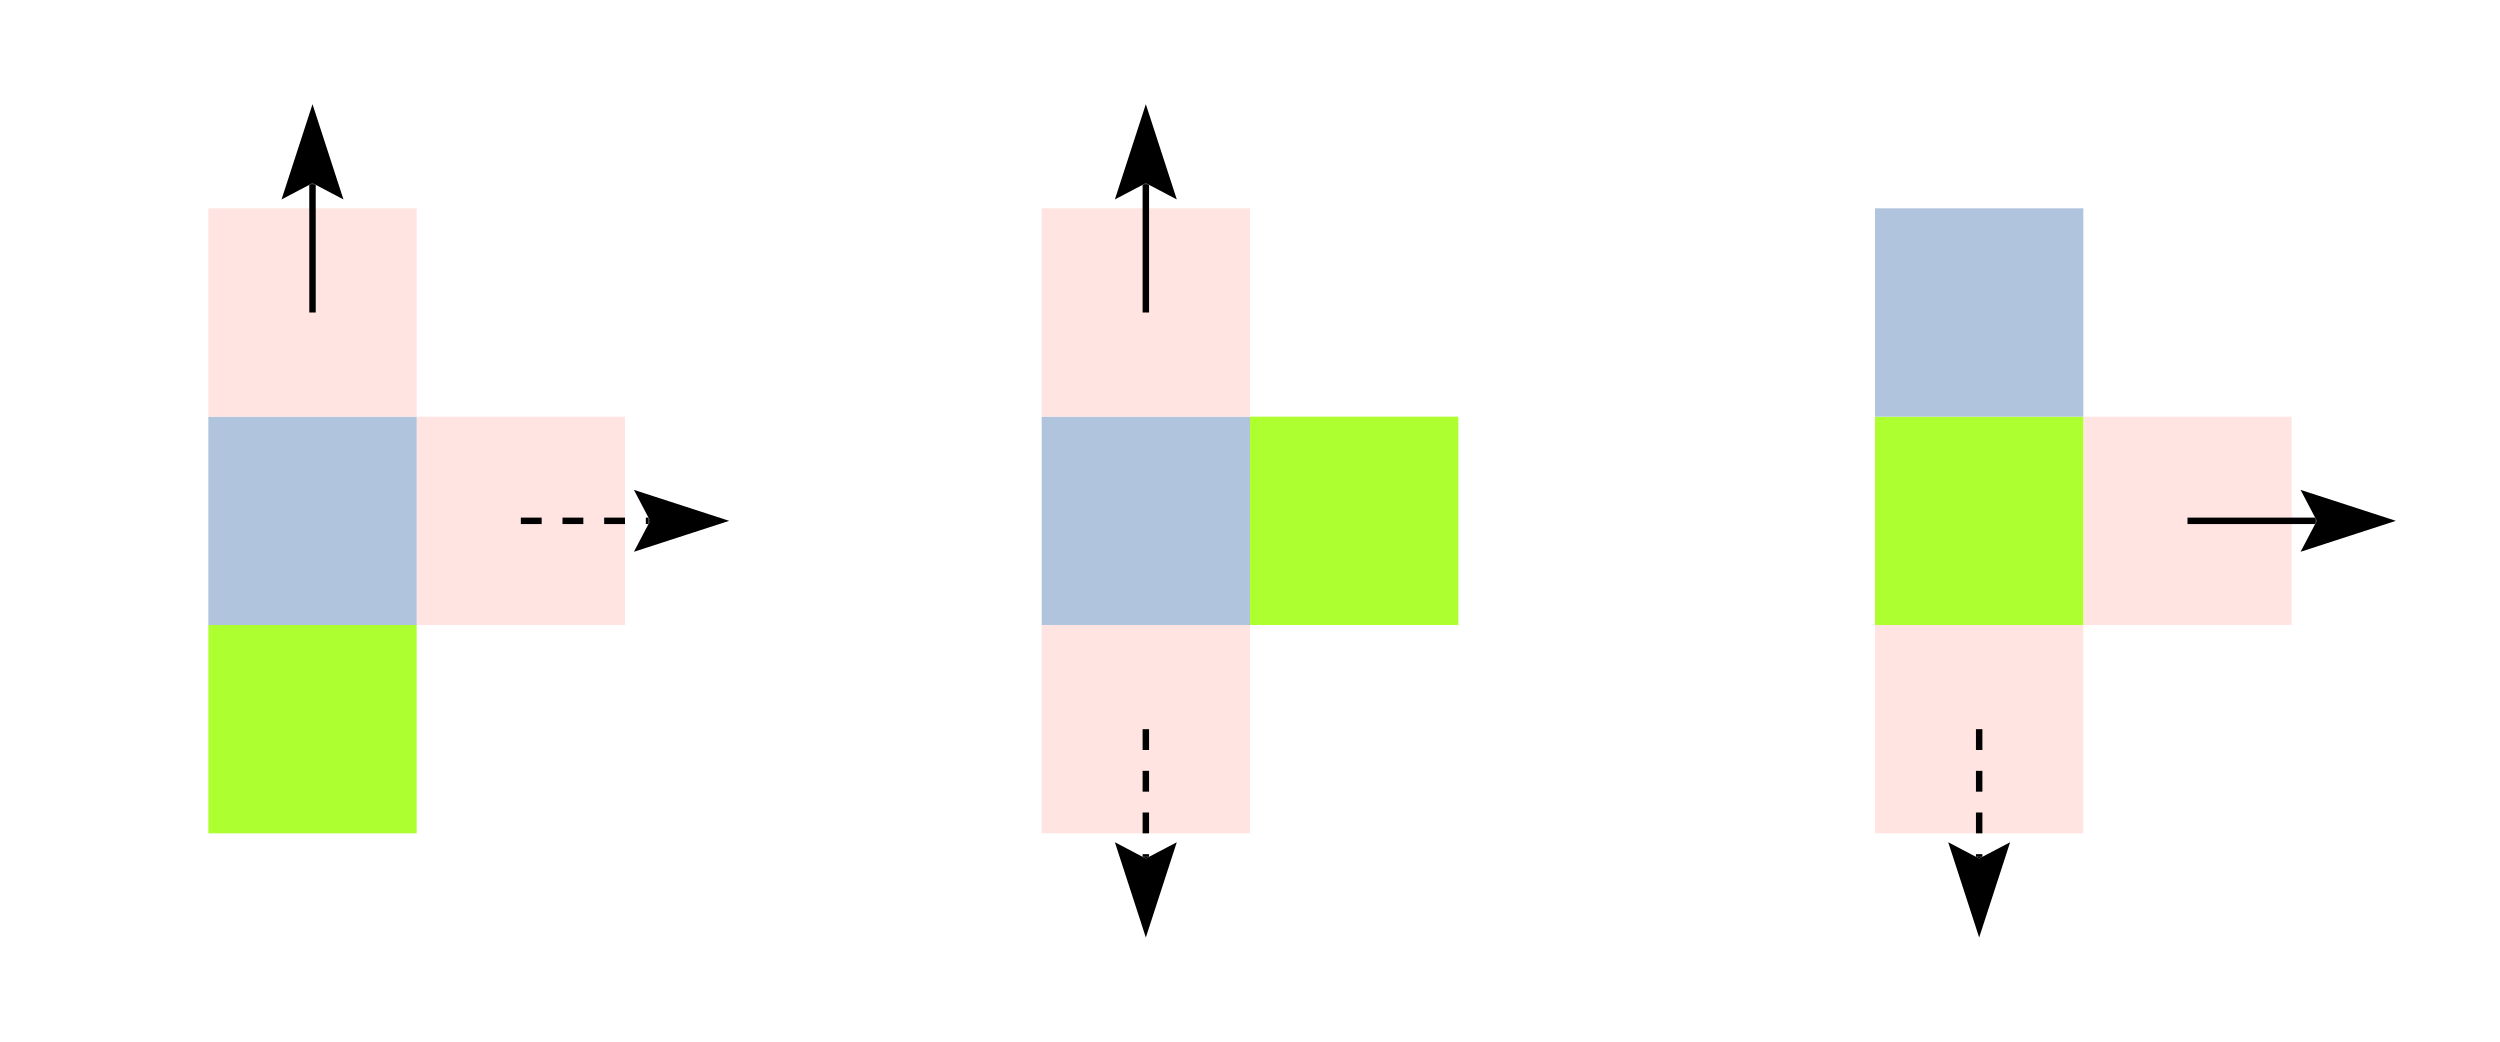
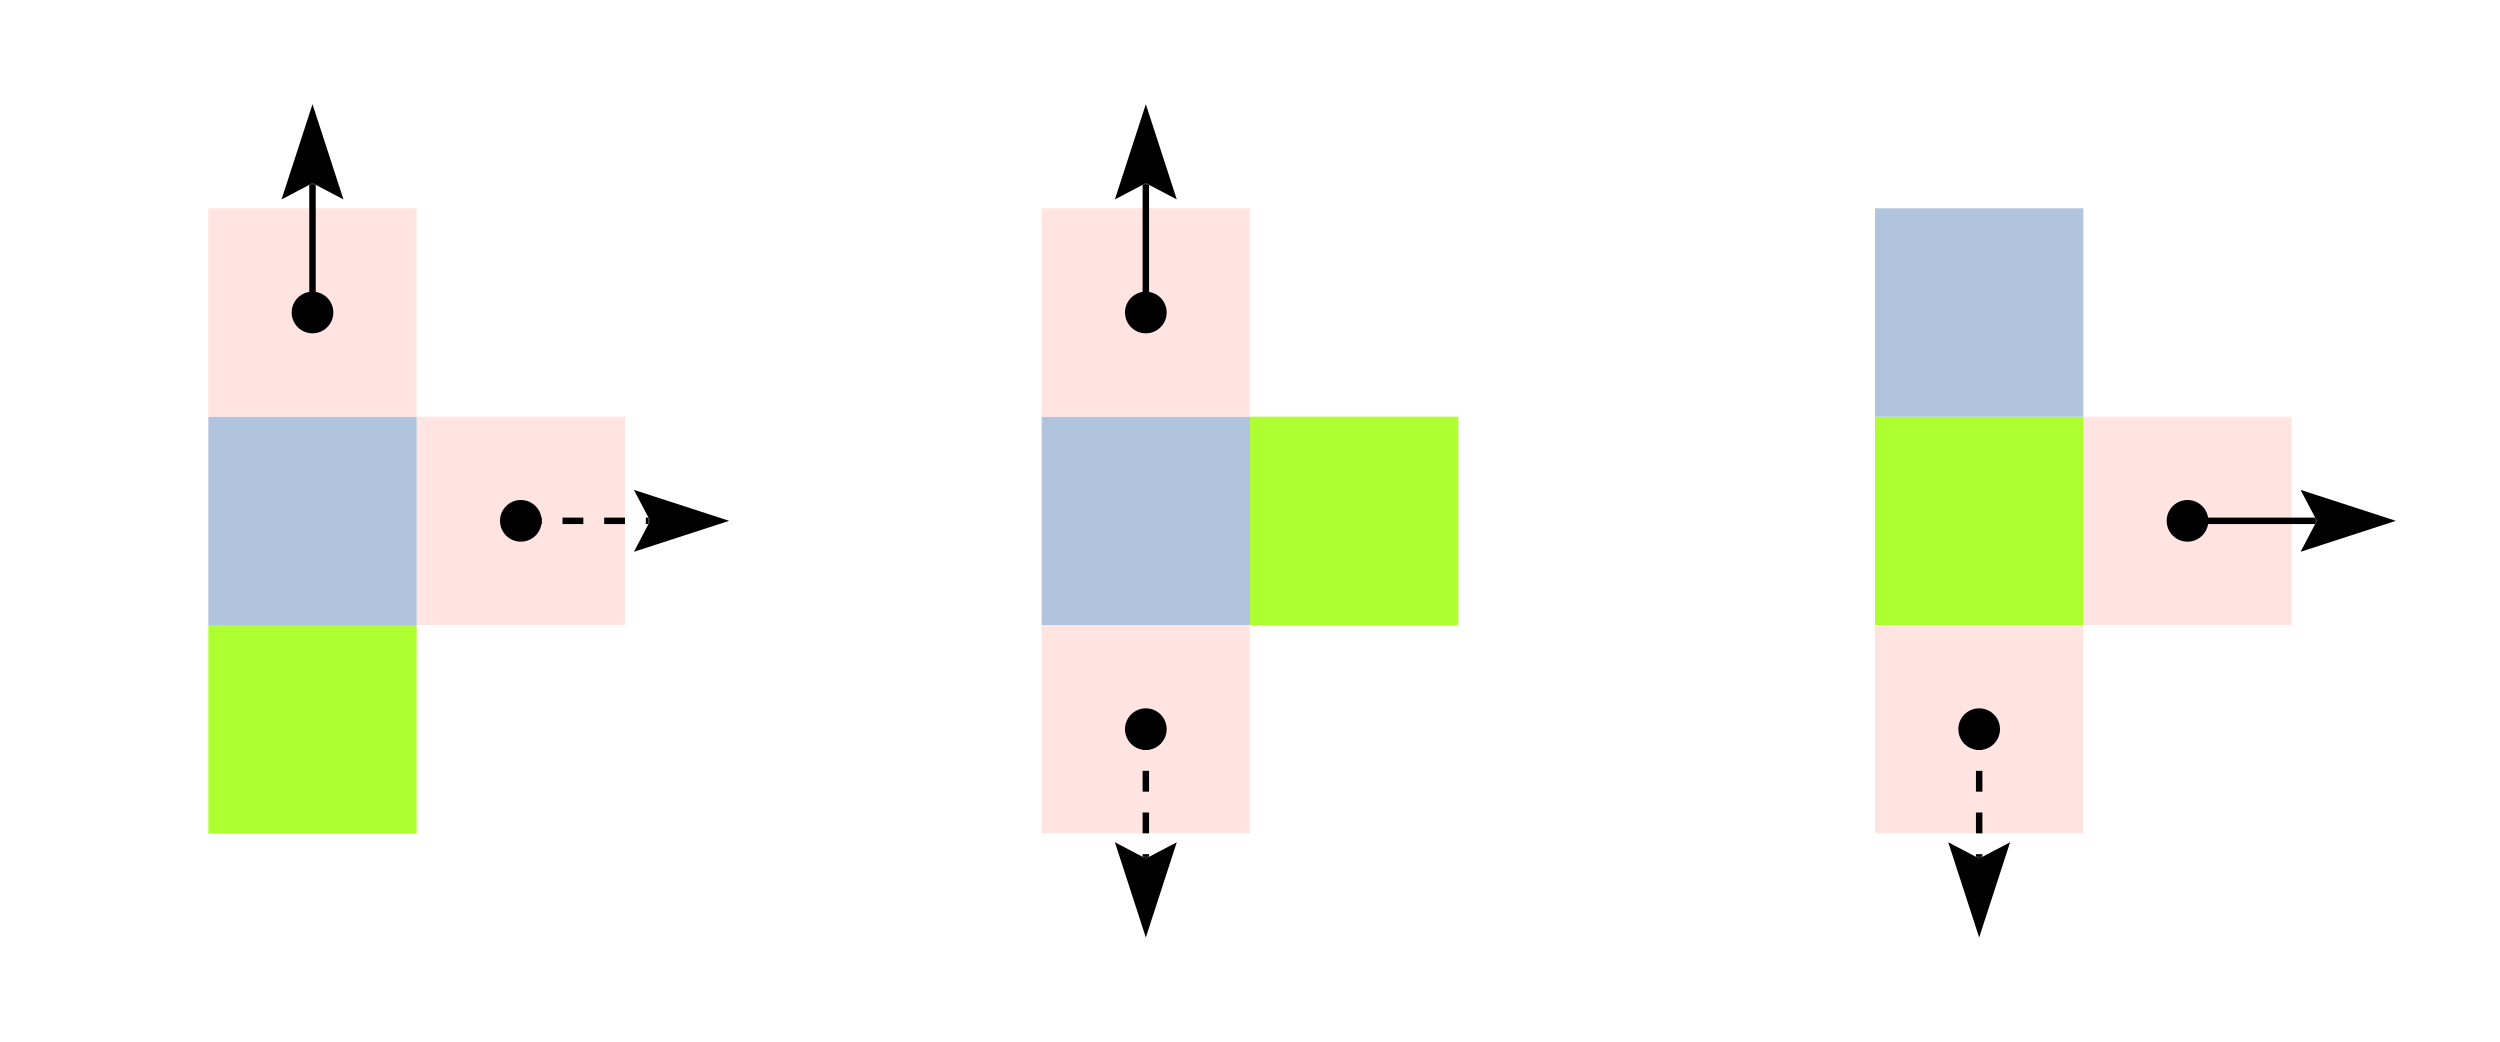
<svg xmlns="http://www.w3.org/2000/svg" viewBox="0.0 0.0 960.0 400.0" height="400" font-size="1" stroke-opacity="1" width="960" stroke="rgb(0,0,0)" version="1.1">
  <defs />
  <g stroke-linecap="butt" fill="rgb(255,228,225)" stroke-miterlimit="10.0" stroke-width="0.0" fill-opacity="1.0" stroke-opacity="1.0" stroke-linejoin="miter" stroke="rgb(0,0,0)">
    <path d="M 800,320 l -0,-80 h -80 l -0,80 Z" />
  </g>
+   <g stroke-linecap="butt" fill="rgb(0,0,0)" stroke-miterlimit="10.0" stroke-width="0.0" fill-opacity="1.0" stroke-opacity="1.0" stroke-linejoin="miter" stroke="rgb(0,0,0)">
+     <path d="M 768,280 c 0,-4.418 -3.582,-8 -8 -8c -4.418,-0 -8,3.582 -8 8c -0,4.418 3.582,8 8 8c 4.418,0 8,-3.582 8 -8Z" />
+   </g>
  <g stroke-linecap="butt" fill="rgb(255,228,225)" stroke-miterlimit="10.0" stroke-width="0.0" fill-opacity="1.0" stroke-opacity="1.0" stroke-linejoin="miter" stroke="rgb(0,0,0)">
    <path d="M 880,240 l -0,-80 h -80 l -0,80 Z" />
+   </g>
+   <g stroke-linecap="butt" fill="rgb(0,0,0)" stroke-miterlimit="10.0" stroke-width="0.0" fill-opacity="1.0" stroke-opacity="1.0" stroke-linejoin="miter" stroke="rgb(0,0,0)">
+     <path d="M 848,200 c 0,-4.418 -3.582,-8 -8 -8c -4.418,-0 -8,3.582 -8 8c -0,4.418 3.582,8 8 8c 4.418,0 8,-3.582 8 -8Z" />
  </g>
  <g stroke-linecap="butt" fill="rgb(173,255,47)" stroke-miterlimit="10.0" stroke-width="0.0" fill-opacity="1.0" stroke-opacity="1.0" stroke-linejoin="miter" stroke="rgb(0,0,0)">
    <path d="M 800,240 l -0,-80 h -80 l -0,80 Z" />
  </g>
  <g stroke-linecap="butt" fill="rgb(176,196,222)" stroke-miterlimit="10.0" stroke-width="0.0" fill-opacity="1.0" stroke-opacity="1.0" stroke-linejoin="miter" stroke="rgb(0,0,0)">
    <path d="M 800,160 l -0,-80 h -80 l -0,80 Z" />
  </g>
  <g stroke-linecap="butt" fill="rgb(0,0,0)" stroke-dashoffset="0.0" stroke-dasharray="8.0,8.0" stroke-miterlimit="10.0" stroke-width="2.479" fill-opacity="0.0" stroke-opacity="1.0" stroke-linejoin="miter" stroke="rgb(0,0,0)">
    <path d="M 760,280 l 0,49.016 " />
  </g>
  <g stroke-linecap="butt" fill="rgb(0,0,0)" stroke-dashoffset="0.0" stroke-dasharray="8.0,8.0" stroke-miterlimit="10.0" stroke-width="0.0" fill-opacity="1.0" stroke-opacity="1.0" stroke-linejoin="miter" stroke="rgb(0,0,0)" />
  <g stroke-linecap="butt" fill="rgb(0,0,0)" stroke-dashoffset="0.0" stroke-dasharray="8.0,8.0" stroke-miterlimit="10.0" stroke-width="0.0" fill-opacity="1.0" stroke-opacity="1.0" stroke-linejoin="miter" stroke="rgb(0,0,0)" />
  <g stroke-linecap="butt" fill="rgb(0,0,0)" stroke-dashoffset="0.0" stroke-dasharray="8.0,8.0" stroke-miterlimit="10.0" stroke-width="0.0" fill-opacity="1.0" stroke-opacity="1.0" stroke-linejoin="miter" stroke="rgb(0,0,0)">
    <path d="M 760,360 l 11.886,-36.581 l -11.886,6.249 l -11.886,-6.249 Z" />
  </g>
  <g stroke-linecap="butt" fill="rgb(0,0,0)" stroke-dashoffset="0.0" stroke-dasharray="8.0,8.0" stroke-miterlimit="10.0" stroke-width="0.0" fill-opacity="1.0" stroke-opacity="1.0" stroke-linejoin="miter" stroke="rgb(0,0,0)">
    <path d="M 760,329.668 l -0,-0.652 l 1.239,-0 l -1.239,0.652 l -0,-0.652 l -1.239,0 Z" />
  </g>
  <g stroke-linecap="butt" fill="rgb(0,0,0)" stroke-miterlimit="10.0" stroke-width="2.479" fill-opacity="0.0" stroke-opacity="1.0" stroke-linejoin="miter" stroke="rgb(0,0,0)">
    <path d="M 840,200 h 49.016 " />
  </g>
  <g stroke-linecap="butt" fill="rgb(0,0,0)" stroke-miterlimit="10.0" stroke-width="0.0" fill-opacity="1.0" stroke-opacity="1.0" stroke-linejoin="miter" stroke="rgb(0,0,0)" />
  <g stroke-linecap="butt" fill="rgb(0,0,0)" stroke-miterlimit="10.0" stroke-width="0.0" fill-opacity="1.0" stroke-opacity="1.0" stroke-linejoin="miter" stroke="rgb(0,0,0)" />
  <g stroke-linecap="butt" fill="rgb(0,0,0)" stroke-miterlimit="10.0" stroke-width="0.0" fill-opacity="1.0" stroke-opacity="1.0" stroke-linejoin="miter" stroke="rgb(0,0,0)">
    <path d="M 920,200 l -36.581,-11.886 l 6.249,11.886 l -6.249,11.886 Z" />
  </g>
  <g stroke-linecap="butt" fill="rgb(0,0,0)" stroke-miterlimit="10.0" stroke-width="0.0" fill-opacity="1.0" stroke-opacity="1.0" stroke-linejoin="miter" stroke="rgb(0,0,0)">
    <path d="M 889.668,200 h -0.652 v -1.239 l 0.652,1.239 h -0.652 v 1.239 Z" />
  </g>
  <g stroke-linecap="butt" fill="rgb(255,228,225)" stroke-miterlimit="10.0" stroke-width="0.0" fill-opacity="1.0" stroke-opacity="1.0" stroke-linejoin="miter" stroke="rgb(0,0,0)">
    <path d="M 480,320 l -0,-80 h -80 l -0,80 Z" />
  </g>
+   <g stroke-linecap="butt" fill="rgb(0,0,0)" stroke-miterlimit="10.0" stroke-width="0.0" fill-opacity="1.0" stroke-opacity="1.0" stroke-linejoin="miter" stroke="rgb(0,0,0)">
+     <path d="M 448,280 c 0,-4.418 -3.582,-8 -8 -8c -4.418,-0 -8,3.582 -8 8c -0,4.418 3.582,8 8 8c 4.418,0 8,-3.582 8 -8Z" />
+   </g>
  <g stroke-linecap="butt" fill="rgb(173,255,47)" stroke-miterlimit="10.0" stroke-width="0.0" fill-opacity="1.0" stroke-opacity="1.0" stroke-linejoin="miter" stroke="rgb(0,0,0)">
    <path d="M 560,240 l -0,-80 h -80 l -0,80 Z" />
  </g>
  <g stroke-linecap="butt" fill="rgb(176,196,222)" stroke-miterlimit="10.0" stroke-width="0.0" fill-opacity="1.0" stroke-opacity="1.0" stroke-linejoin="miter" stroke="rgb(0,0,0)">
    <path d="M 480,240 l -0,-80 h -80 l -0,80 Z" />
  </g>
  <g stroke-linecap="butt" fill="rgb(255,228,225)" stroke-miterlimit="10.0" stroke-width="0.0" fill-opacity="1.0" stroke-opacity="1.0" stroke-linejoin="miter" stroke="rgb(0,0,0)">
    <path d="M 480,160 l -0,-80 h -80 l -0,80 Z" />
+   </g>
+   <g stroke-linecap="butt" fill="rgb(0,0,0)" stroke-miterlimit="10.0" stroke-width="0.0" fill-opacity="1.0" stroke-opacity="1.0" stroke-linejoin="miter" stroke="rgb(0,0,0)">
+     <path d="M 448,120 c 0,-4.418 -3.582,-8 -8 -8c -4.418,-0 -8,3.582 -8 8c -0,4.418 3.582,8 8 8c 4.418,0 8,-3.582 8 -8Z" />
  </g>
  <g stroke-linecap="butt" fill="rgb(0,0,0)" stroke-dashoffset="0.0" stroke-dasharray="8.0,8.0" stroke-miterlimit="10.0" stroke-width="2.479" fill-opacity="0.0" stroke-opacity="1.0" stroke-linejoin="miter" stroke="rgb(0,0,0)">
    <path d="M 440,280 l 0,49.016 " />
  </g>
  <g stroke-linecap="butt" fill="rgb(0,0,0)" stroke-dashoffset="0.0" stroke-dasharray="8.0,8.0" stroke-miterlimit="10.0" stroke-width="0.0" fill-opacity="1.0" stroke-opacity="1.0" stroke-linejoin="miter" stroke="rgb(0,0,0)" />
  <g stroke-linecap="butt" fill="rgb(0,0,0)" stroke-dashoffset="0.0" stroke-dasharray="8.0,8.0" stroke-miterlimit="10.0" stroke-width="0.0" fill-opacity="1.0" stroke-opacity="1.0" stroke-linejoin="miter" stroke="rgb(0,0,0)" />
  <g stroke-linecap="butt" fill="rgb(0,0,0)" stroke-dashoffset="0.0" stroke-dasharray="8.0,8.0" stroke-miterlimit="10.0" stroke-width="0.0" fill-opacity="1.0" stroke-opacity="1.0" stroke-linejoin="miter" stroke="rgb(0,0,0)">
    <path d="M 440,360 l 11.886,-36.581 l -11.886,6.249 l -11.886,-6.249 Z" />
  </g>
  <g stroke-linecap="butt" fill="rgb(0,0,0)" stroke-dashoffset="0.0" stroke-dasharray="8.0,8.0" stroke-miterlimit="10.0" stroke-width="0.0" fill-opacity="1.0" stroke-opacity="1.0" stroke-linejoin="miter" stroke="rgb(0,0,0)">
    <path d="M 440,329.668 l -0,-0.652 l 1.239,-0 l -1.239,0.652 l -0,-0.652 l -1.239,0 Z" />
  </g>
  <g stroke-linecap="butt" fill="rgb(0,0,0)" stroke-miterlimit="10.0" stroke-width="2.479" fill-opacity="0.0" stroke-opacity="1.0" stroke-linejoin="miter" stroke="rgb(0,0,0)">
    <path d="M 440,120 l 0,-49.016 " />
  </g>
  <g stroke-linecap="butt" fill="rgb(0,0,0)" stroke-miterlimit="10.0" stroke-width="0.0" fill-opacity="1.0" stroke-opacity="1.0" stroke-linejoin="miter" stroke="rgb(0,0,0)" />
  <g stroke-linecap="butt" fill="rgb(0,0,0)" stroke-miterlimit="10.0" stroke-width="0.0" fill-opacity="1.0" stroke-opacity="1.0" stroke-linejoin="miter" stroke="rgb(0,0,0)" />
  <g stroke-linecap="butt" fill="rgb(0,0,0)" stroke-miterlimit="10.0" stroke-width="0.0" fill-opacity="1.0" stroke-opacity="1.0" stroke-linejoin="miter" stroke="rgb(0,0,0)">
    <path d="M 440,40 l -11.886,36.581 l 11.886,-6.249 l 11.886,6.249 Z" />
  </g>
  <g stroke-linecap="butt" fill="rgb(0,0,0)" stroke-miterlimit="10.0" stroke-width="0.0" fill-opacity="1.0" stroke-opacity="1.0" stroke-linejoin="miter" stroke="rgb(0,0,0)">
    <path d="M 440,70.332 l -0,0.652 l -1.239,-0 l 1.239,-0.652 l -0,0.652 l 1.239,0 Z" />
  </g>
  <g stroke-linecap="butt" fill="rgb(173,255,47)" stroke-miterlimit="10.0" stroke-width="0.0" fill-opacity="1.0" stroke-opacity="1.0" stroke-linejoin="miter" stroke="rgb(0,0,0)">
    <path d="M 160,320 l -0,-80 h -80 l -0,80 Z" />
  </g>
  <g stroke-linecap="butt" fill="rgb(255,228,225)" stroke-miterlimit="10.0" stroke-width="0.0" fill-opacity="1.0" stroke-opacity="1.0" stroke-linejoin="miter" stroke="rgb(0,0,0)">
    <path d="M 240,240 l -0,-80 h -80 l -0,80 Z" />
  </g>
+   <g stroke-linecap="butt" fill="rgb(0,0,0)" stroke-miterlimit="10.0" stroke-width="0.0" fill-opacity="1.0" stroke-opacity="1.0" stroke-linejoin="miter" stroke="rgb(0,0,0)">
+     <path d="M 208,200 c 0,-4.418 -3.582,-8 -8 -8c -4.418,-0 -8,3.582 -8 8c -0,4.418 3.582,8 8 8c 4.418,0 8,-3.582 8 -8Z" />
+   </g>
  <g stroke-linecap="butt" fill="rgb(176,196,222)" stroke-miterlimit="10.0" stroke-width="0.0" fill-opacity="1.0" stroke-opacity="1.0" stroke-linejoin="miter" stroke="rgb(0,0,0)">
    <path d="M 160,240 l -0,-80 h -80 l -0,80 Z" />
  </g>
  <g stroke-linecap="butt" fill="rgb(255,228,225)" stroke-miterlimit="10.0" stroke-width="0.0" fill-opacity="1.0" stroke-opacity="1.0" stroke-linejoin="miter" stroke="rgb(0,0,0)">
    <path d="M 160,160 l -0,-80 h -80 l -0,80 Z" />
+   </g>
+   <g stroke-linecap="butt" fill="rgb(0,0,0)" stroke-miterlimit="10.0" stroke-width="0.0" fill-opacity="1.0" stroke-opacity="1.0" stroke-linejoin="miter" stroke="rgb(0,0,0)">
+     <path d="M 128,120 c 0,-4.418 -3.582,-8 -8 -8c -4.418,-0 -8,3.582 -8 8c -0,4.418 3.582,8 8 8c 4.418,0 8,-3.582 8 -8Z" />
  </g>
  <g stroke-linecap="butt" fill="rgb(0,0,0)" stroke-dashoffset="0.0" stroke-dasharray="8.0,8.0" stroke-miterlimit="10.0" stroke-width="2.479" fill-opacity="0.0" stroke-opacity="1.0" stroke-linejoin="miter" stroke="rgb(0,0,0)">
    <path d="M 200,200 h 49.016 " />
  </g>
  <g stroke-linecap="butt" fill="rgb(0,0,0)" stroke-dashoffset="0.0" stroke-dasharray="8.0,8.0" stroke-miterlimit="10.0" stroke-width="0.0" fill-opacity="1.0" stroke-opacity="1.0" stroke-linejoin="miter" stroke="rgb(0,0,0)" />
  <g stroke-linecap="butt" fill="rgb(0,0,0)" stroke-dashoffset="0.0" stroke-dasharray="8.0,8.0" stroke-miterlimit="10.0" stroke-width="0.0" fill-opacity="1.0" stroke-opacity="1.0" stroke-linejoin="miter" stroke="rgb(0,0,0)" />
  <g stroke-linecap="butt" fill="rgb(0,0,0)" stroke-dashoffset="0.0" stroke-dasharray="8.0,8.0" stroke-miterlimit="10.0" stroke-width="0.0" fill-opacity="1.0" stroke-opacity="1.0" stroke-linejoin="miter" stroke="rgb(0,0,0)">
    <path d="M 280,200 l -36.581,-11.886 l 6.249,11.886 l -6.249,11.886 Z" />
  </g>
  <g stroke-linecap="butt" fill="rgb(0,0,0)" stroke-dashoffset="0.0" stroke-dasharray="8.0,8.0" stroke-miterlimit="10.0" stroke-width="0.0" fill-opacity="1.0" stroke-opacity="1.0" stroke-linejoin="miter" stroke="rgb(0,0,0)">
    <path d="M 249.668,200 h -0.652 v -1.239 l 0.652,1.239 h -0.652 v 1.239 Z" />
  </g>
  <g stroke-linecap="butt" fill="rgb(0,0,0)" stroke-miterlimit="10.0" stroke-width="2.479" fill-opacity="0.0" stroke-opacity="1.0" stroke-linejoin="miter" stroke="rgb(0,0,0)">
    <path d="M 120,120 l 0,-49.016 " />
  </g>
  <g stroke-linecap="butt" fill="rgb(0,0,0)" stroke-miterlimit="10.0" stroke-width="0.0" fill-opacity="1.0" stroke-opacity="1.0" stroke-linejoin="miter" stroke="rgb(0,0,0)" />
  <g stroke-linecap="butt" fill="rgb(0,0,0)" stroke-miterlimit="10.0" stroke-width="0.0" fill-opacity="1.0" stroke-opacity="1.0" stroke-linejoin="miter" stroke="rgb(0,0,0)" />
  <g stroke-linecap="butt" fill="rgb(0,0,0)" stroke-miterlimit="10.0" stroke-width="0.0" fill-opacity="1.0" stroke-opacity="1.0" stroke-linejoin="miter" stroke="rgb(0,0,0)">
    <path d="M 120,40 l -11.886,36.581 l 11.886,-6.249 l 11.886,6.249 Z" />
  </g>
  <g stroke-linecap="butt" fill="rgb(0,0,0)" stroke-miterlimit="10.0" stroke-width="0.0" fill-opacity="1.0" stroke-opacity="1.0" stroke-linejoin="miter" stroke="rgb(0,0,0)">
    <path d="M 120,70.332 l -0,0.652 l -1.239,-0 l 1.239,-0.652 l -0,0.652 l 1.239,0 Z" />
  </g>
</svg>
